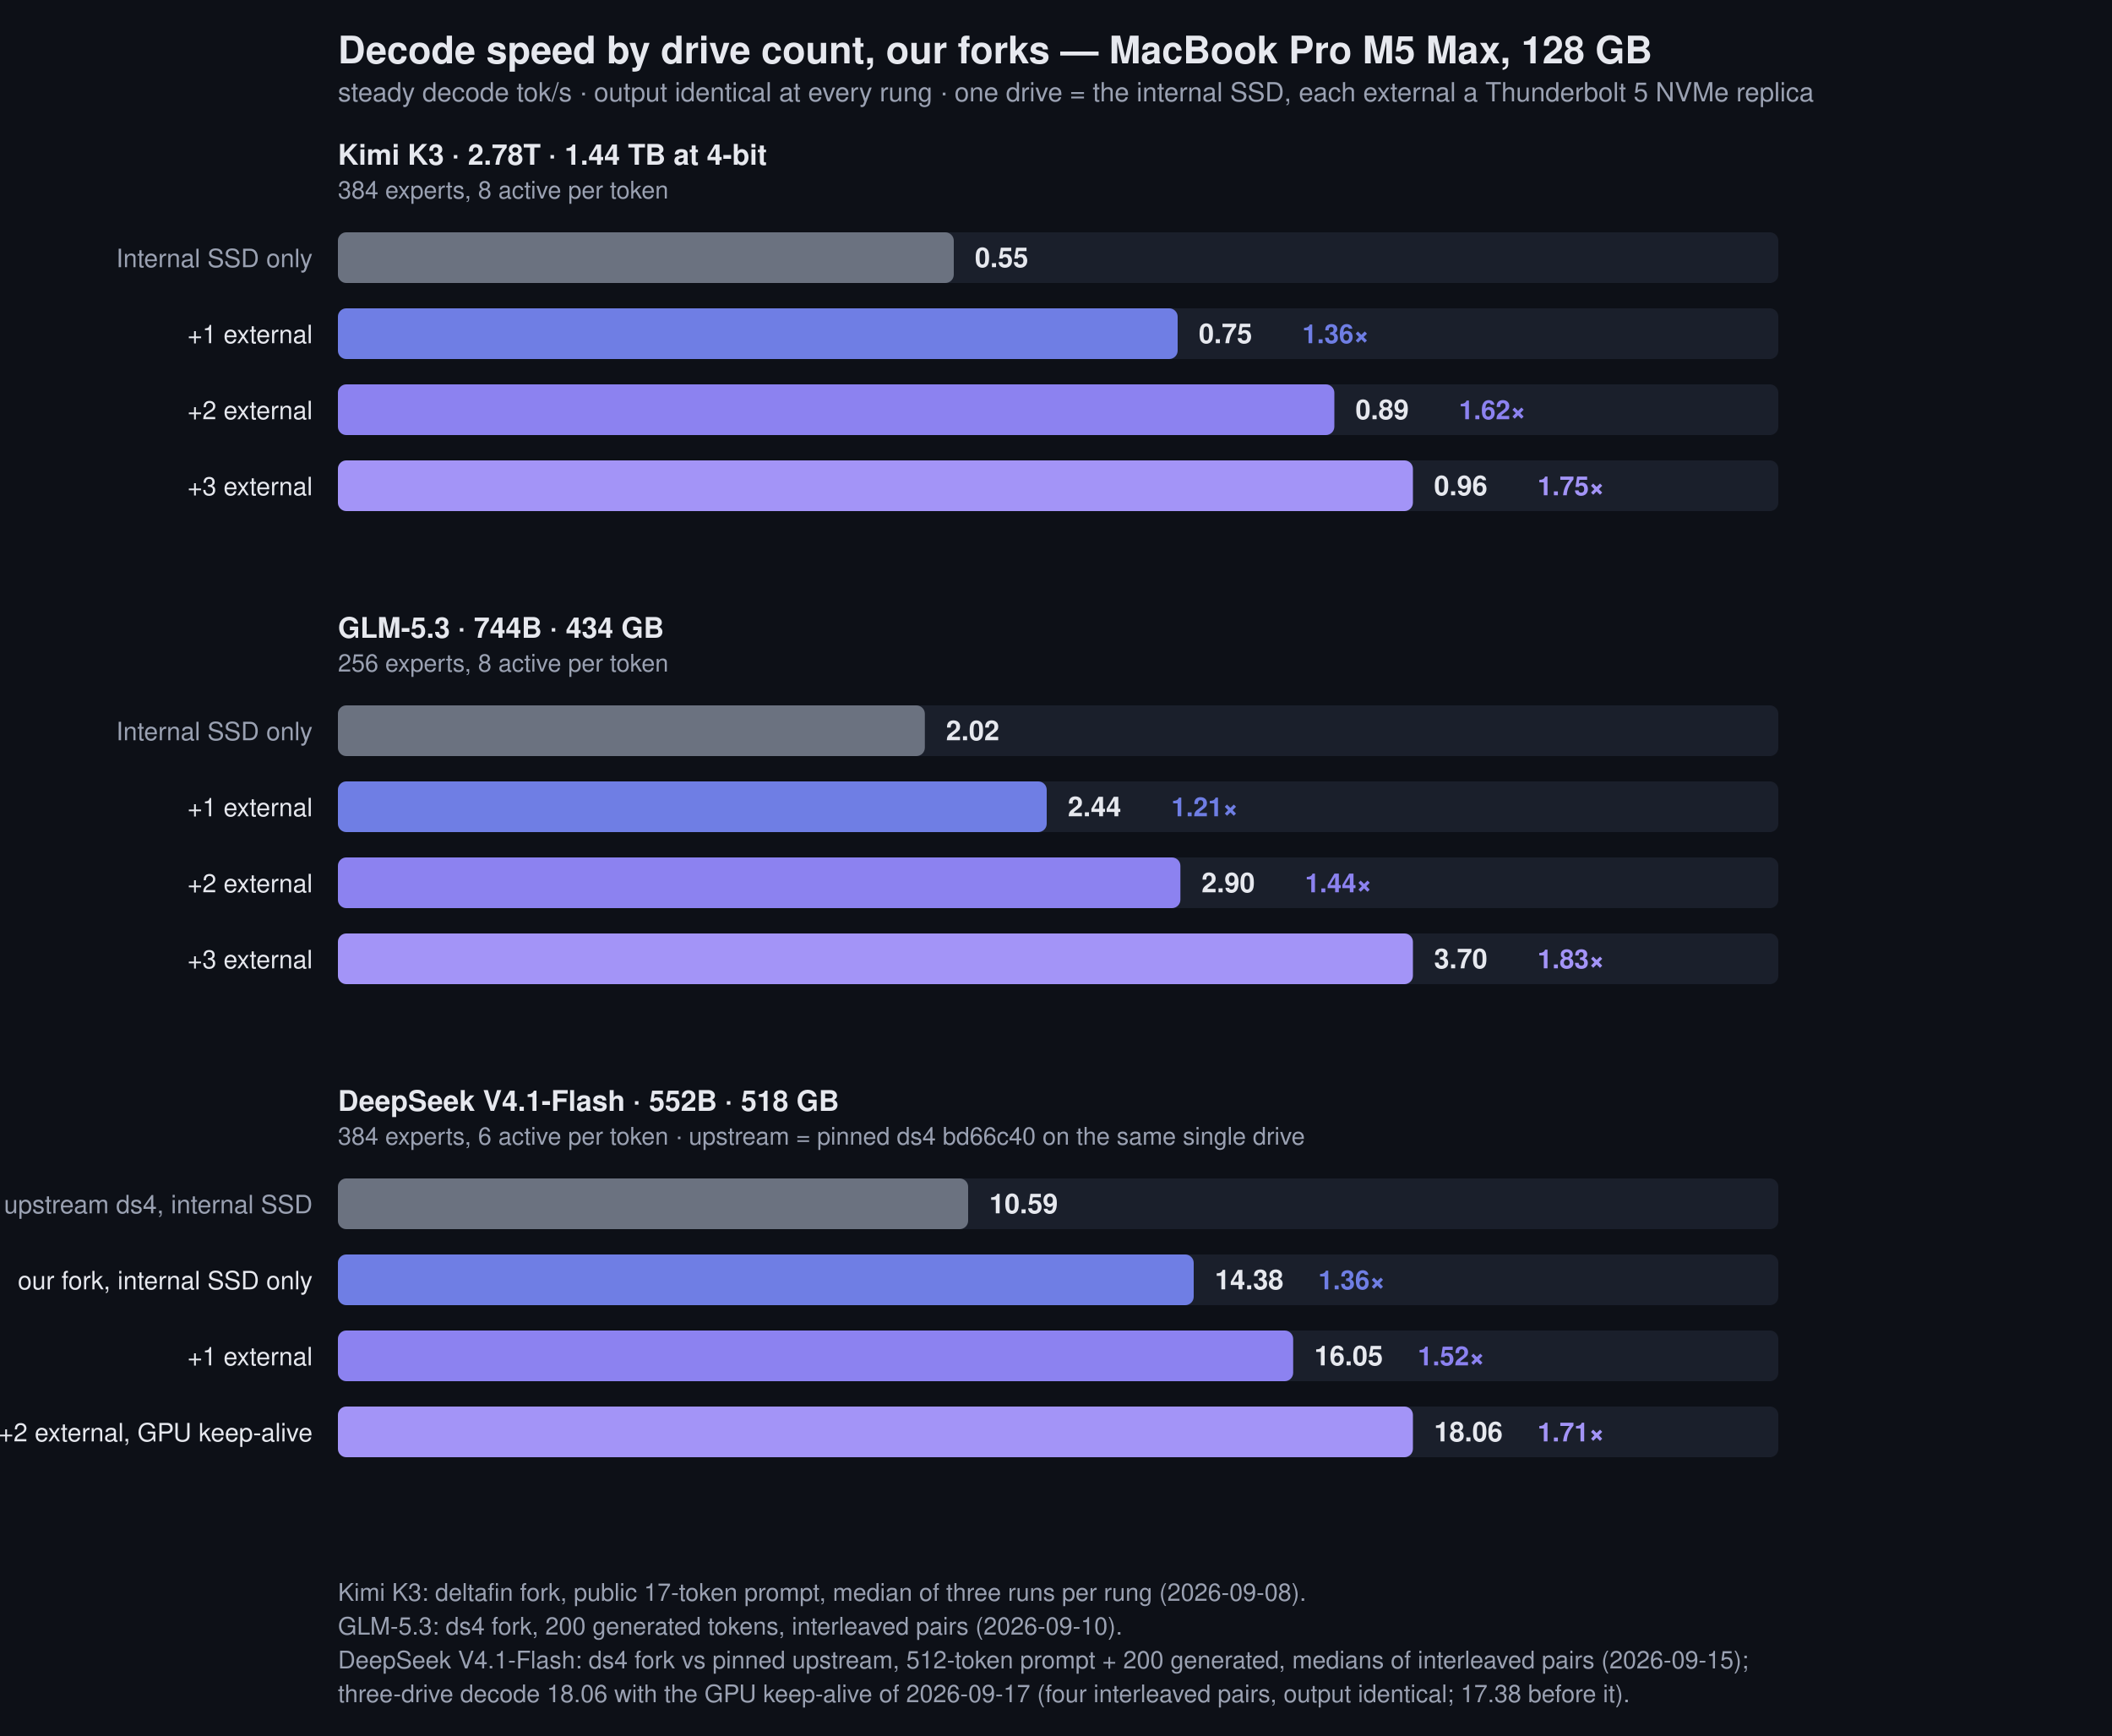
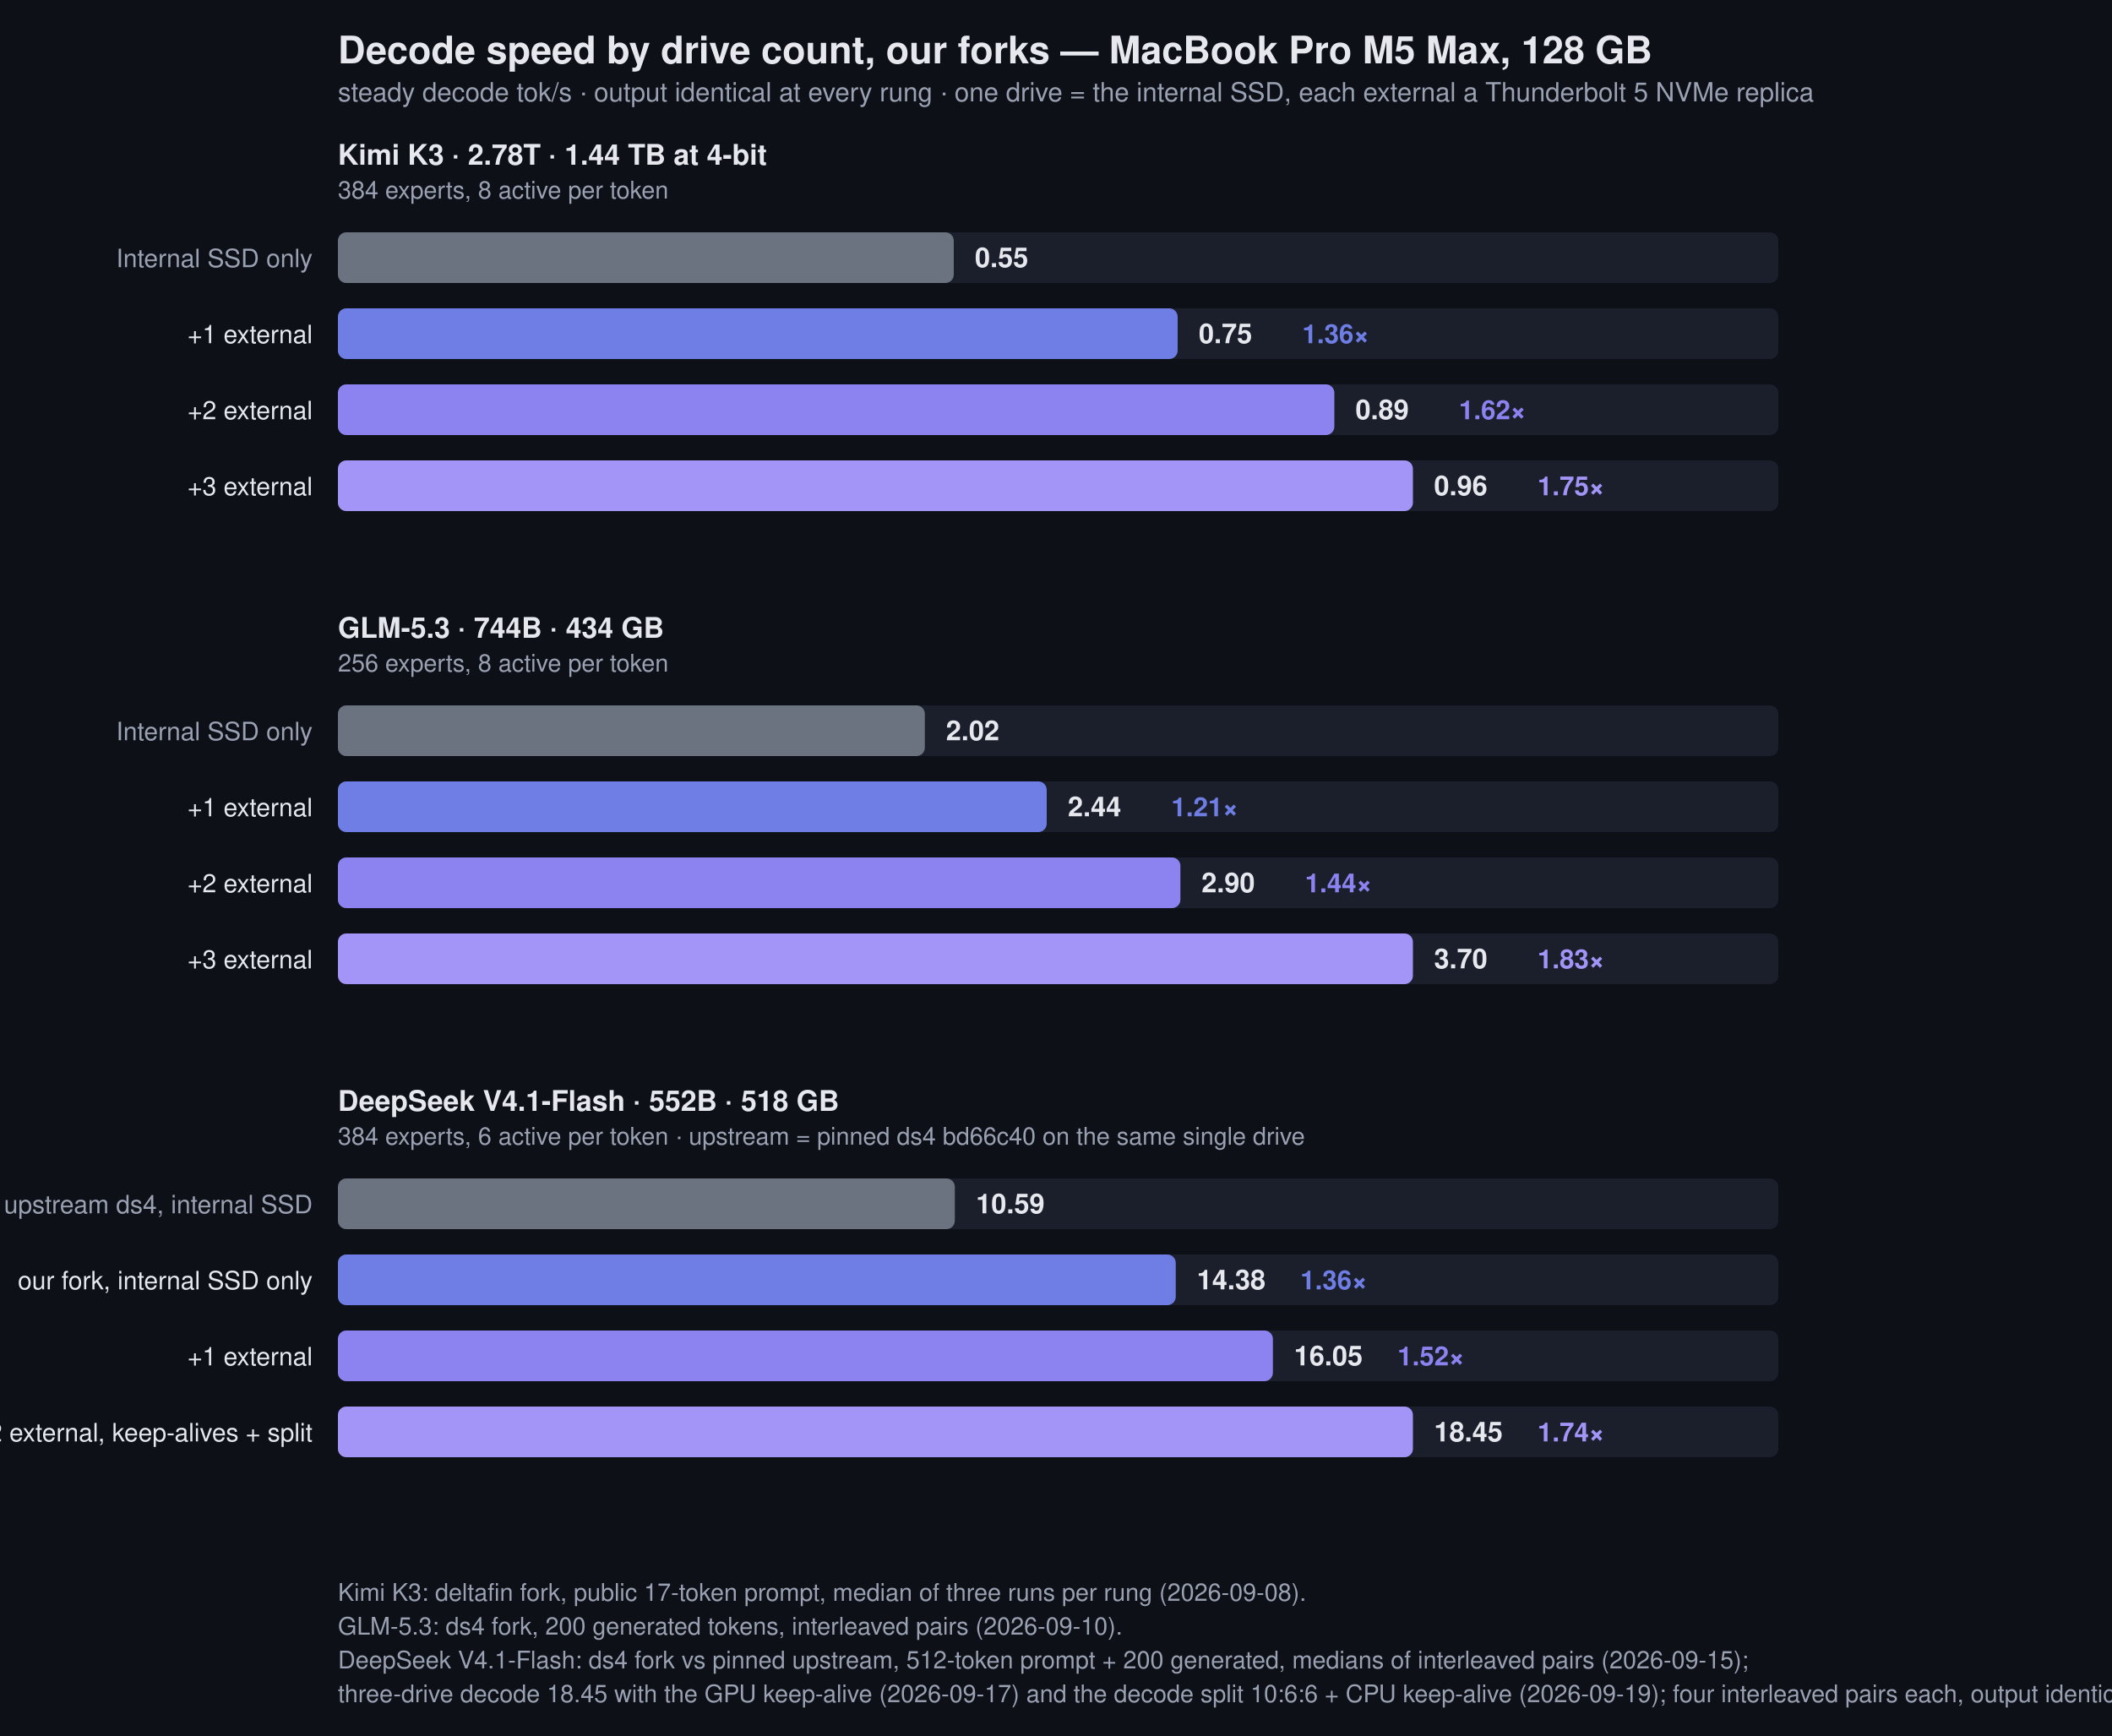
<svg xmlns="http://www.w3.org/2000/svg" viewBox="0 0 1000 822" width="1000" height="822" font-family="-apple-system,BlinkMacSystemFont,Segoe UI,Helvetica,Arial,sans-serif">
  <rect width="1000" height="822" fill="#0d1017" />
  <text x="160" y="30" font-size="18" font-weight="700" fill="#e6e8ee">Decode speed by drive count, our forks — MacBook Pro M5 Max, 128 GB</text>
  <text x="160" y="48" font-size="12.5" fill="#9aa1b2">steady decode tok/s · output identical at every rung · one drive = the internal SSD, each external a Thunderbolt 5 NVMe replica</text>
  <text x="160" y="78" font-size="13.5" font-weight="700" fill="#e6e8ee">Kimi K3 · 2.78T · 1.44 TB at 4-bit</text>
  <text x="160" y="94" font-size="11.5" fill="#9aa1b2">384 experts, 8 active per token</text>
  <text x="148" y="126.5" font-size="12" text-anchor="end" fill="#9aa1b2">Internal SSD only</text>
  <rect x="160" y="110" width="682.0" height="24" rx="4.0" fill="#1a1f2b" />
  <rect x="160" y="110" width="291.6" height="24" rx="4.0" fill="#6b7280" />
  <text x="461.6" y="126.5" font-size="13" font-weight="700" fill="#e6e8ee">0.55</text>
  <text x="148" y="162.5" font-size="12" text-anchor="end" fill="#e6e8ee">+1 external</text>
  <rect x="160" y="146" width="682.0" height="24" rx="4.0" fill="#1a1f2b" />
  <rect x="160" y="146" width="397.6" height="24" rx="4.0" fill="#6f7ee4" />
  <text x="567.6" y="162.5" font-size="13" font-weight="700" fill="#e6e8ee">0.75</text>
  <text x="616.6" y="162.5" font-size="12.5" font-weight="600" fill="#6f7ee4">1.36×</text>
  <text x="148" y="198.5" font-size="12" text-anchor="end" fill="#e6e8ee">+2 external</text>
  <rect x="160" y="182" width="682.0" height="24" rx="4.0" fill="#1a1f2b" />
  <rect x="160" y="182" width="471.8" height="24" rx="4.0" fill="#8c82f0" />
  <text x="641.8" y="198.5" font-size="13" font-weight="700" fill="#e6e8ee">0.89</text>
  <text x="690.8" y="198.5" font-size="12.5" font-weight="600" fill="#8c82f0">1.62×</text>
  <text x="148" y="234.5" font-size="12" text-anchor="end" fill="#e6e8ee">+3 external</text>
  <rect x="160" y="218" width="682.0" height="24" rx="4.0" fill="#1a1f2b" />
  <rect x="160" y="218" width="509.0" height="24" rx="4.0" fill="#a394f7" />
  <text x="679.0" y="234.5" font-size="13" font-weight="700" fill="#e6e8ee">0.96</text>
  <text x="728.0" y="234.5" font-size="12.5" font-weight="600" fill="#a394f7">1.75×</text>
  <text x="160" y="302" font-size="13.5" font-weight="700" fill="#e6e8ee">GLM-5.3 · 744B · 434 GB</text>
  <text x="160" y="318" font-size="11.5" fill="#9aa1b2">256 experts, 8 active per token</text>
  <text x="148" y="350.5" font-size="12" text-anchor="end" fill="#9aa1b2">Internal SSD only</text>
  <rect x="160" y="334" width="682.0" height="24" rx="4.0" fill="#1a1f2b" />
  <rect x="160" y="334" width="277.9" height="24" rx="4.0" fill="#6b7280" />
  <text x="447.9" y="350.5" font-size="13" font-weight="700" fill="#e6e8ee">2.02</text>
  <text x="148" y="386.5" font-size="12" text-anchor="end" fill="#e6e8ee">+1 external</text>
  <rect x="160" y="370" width="682.0" height="24" rx="4.0" fill="#1a1f2b" />
  <rect x="160" y="370" width="335.6" height="24" rx="4.0" fill="#6f7ee4" />
  <text x="505.6" y="386.5" font-size="13" font-weight="700" fill="#e6e8ee">2.44</text>
  <text x="554.6" y="386.5" font-size="12.5" font-weight="600" fill="#6f7ee4">1.21×</text>
  <text x="148" y="422.5" font-size="12" text-anchor="end" fill="#e6e8ee">+2 external</text>
  <rect x="160" y="406" width="682.0" height="24" rx="4.0" fill="#1a1f2b" />
  <rect x="160" y="406" width="398.9" height="24" rx="4.0" fill="#8c82f0" />
  <text x="568.9" y="422.5" font-size="13" font-weight="700" fill="#e6e8ee">2.90</text>
  <text x="617.9" y="422.5" font-size="12.5" font-weight="600" fill="#8c82f0">1.44×</text>
  <text x="148" y="458.5" font-size="12" text-anchor="end" fill="#e6e8ee">+3 external</text>
  <rect x="160" y="442" width="682.0" height="24" rx="4.0" fill="#1a1f2b" />
  <rect x="160" y="442" width="509.0" height="24" rx="4.0" fill="#a394f7" />
  <text x="679.0" y="458.5" font-size="13" font-weight="700" fill="#e6e8ee">3.70</text>
  <text x="728.0" y="458.5" font-size="12.5" font-weight="600" fill="#a394f7">1.83×</text>
  <text x="160" y="526" font-size="13.5" font-weight="700" fill="#e6e8ee">DeepSeek V4.1-Flash · 552B · 518 GB</text>
  <text x="160" y="542" font-size="11.5" fill="#9aa1b2">384 experts, 6 active per token · upstream = pinned ds4 bd66c40 on the same single drive</text>
  <text x="148" y="574.5" font-size="12" text-anchor="end" fill="#9aa1b2">upstream ds4, internal SSD</text>
  <rect x="160" y="558" width="682.0" height="24" rx="4.0" fill="#1a1f2b" />
-   <rect x="160" y="558" width="298.4" height="24" rx="4.0" fill="#6b7280" />
-   <text x="468.4" y="574.5" font-size="13" font-weight="700" fill="#e6e8ee">10.59</text>
+   <rect x="160" y="558" width="292.1" height="24" rx="4.0" fill="#6b7280" />
+   <text x="462.1" y="574.5" font-size="13" font-weight="700" fill="#e6e8ee">10.59</text>
  <text x="148" y="610.5" font-size="12" text-anchor="end" fill="#e6e8ee">our fork, internal SSD only</text>
  <rect x="160" y="594" width="682.0" height="24" rx="4.0" fill="#1a1f2b" />
-   <rect x="160" y="594" width="405.2" height="24" rx="4.0" fill="#6f7ee4" />
-   <text x="575.2" y="610.5" font-size="13" font-weight="700" fill="#e6e8ee">14.38</text>
-   <text x="624.2" y="610.5" font-size="12.5" font-weight="600" fill="#6f7ee4">1.36×</text>
+   <rect x="160" y="594" width="396.7" height="24" rx="4.0" fill="#6f7ee4" />
+   <text x="566.7" y="610.5" font-size="13" font-weight="700" fill="#e6e8ee">14.38</text>
+   <text x="615.7" y="610.5" font-size="12.5" font-weight="600" fill="#6f7ee4">1.36×</text>
  <text x="148" y="646.5" font-size="12" text-anchor="end" fill="#e6e8ee">+1 external</text>
  <rect x="160" y="630" width="682.0" height="24" rx="4.0" fill="#1a1f2b" />
-   <rect x="160" y="630" width="452.3" height="24" rx="4.0" fill="#8c82f0" />
-   <text x="622.3" y="646.5" font-size="13" font-weight="700" fill="#e6e8ee">16.05</text>
-   <text x="671.3" y="646.5" font-size="12.5" font-weight="600" fill="#8c82f0">1.52×</text>
-   <text x="148" y="682.5" font-size="12" text-anchor="end" fill="#e6e8ee">+2 external, GPU keep-alive</text>
+   <rect x="160" y="630" width="442.7" height="24" rx="4.0" fill="#8c82f0" />
+   <text x="612.7" y="646.5" font-size="13" font-weight="700" fill="#e6e8ee">16.05</text>
+   <text x="661.7" y="646.5" font-size="12.5" font-weight="600" fill="#8c82f0">1.52×</text>
+   <text x="148" y="682.5" font-size="12" text-anchor="end" fill="#e6e8ee">+2 external, keep-alives + split</text>
  <rect x="160" y="666" width="682.0" height="24" rx="4.0" fill="#1a1f2b" />
  <rect x="160" y="666" width="509.0" height="24" rx="4.0" fill="#a394f7" />
-   <text x="679.0" y="682.5" font-size="13" font-weight="700" fill="#e6e8ee">18.06</text>
-   <text x="728.0" y="682.5" font-size="12.5" font-weight="600" fill="#a394f7">1.71×</text>
+   <text x="679.0" y="682.5" font-size="13" font-weight="700" fill="#e6e8ee">18.45</text>
+   <text x="728.0" y="682.5" font-size="12.5" font-weight="600" fill="#a394f7">1.74×</text>
  <text x="160" y="758" font-size="11.5" fill="#9aa1b2">Kimi K3: deltafin fork, public 17-token prompt, median of three runs per rung (2026-09-08).</text>
  <text x="160" y="774" font-size="11.5" fill="#9aa1b2">GLM-5.3: ds4 fork, 200 generated tokens, interleaved pairs (2026-09-10).</text>
  <text x="160" y="790" font-size="11.5" fill="#9aa1b2">DeepSeek V4.1-Flash: ds4 fork vs pinned upstream, 512-token prompt + 200 generated, medians of interleaved pairs (2026-09-15);</text>
-   <text x="160" y="806" font-size="11.5" fill="#9aa1b2">three-drive decode 18.06 with the GPU keep-alive of 2026-09-17 (four interleaved pairs, output identical; 17.38 before it).</text>
+   <text x="160" y="806" font-size="11.5" fill="#9aa1b2">three-drive decode 18.45 with the GPU keep-alive (2026-09-17) and the decode split 10:6:6 + CPU keep-alive (2026-09-19); four interleaved pairs each, output identical.</text>
</svg>
